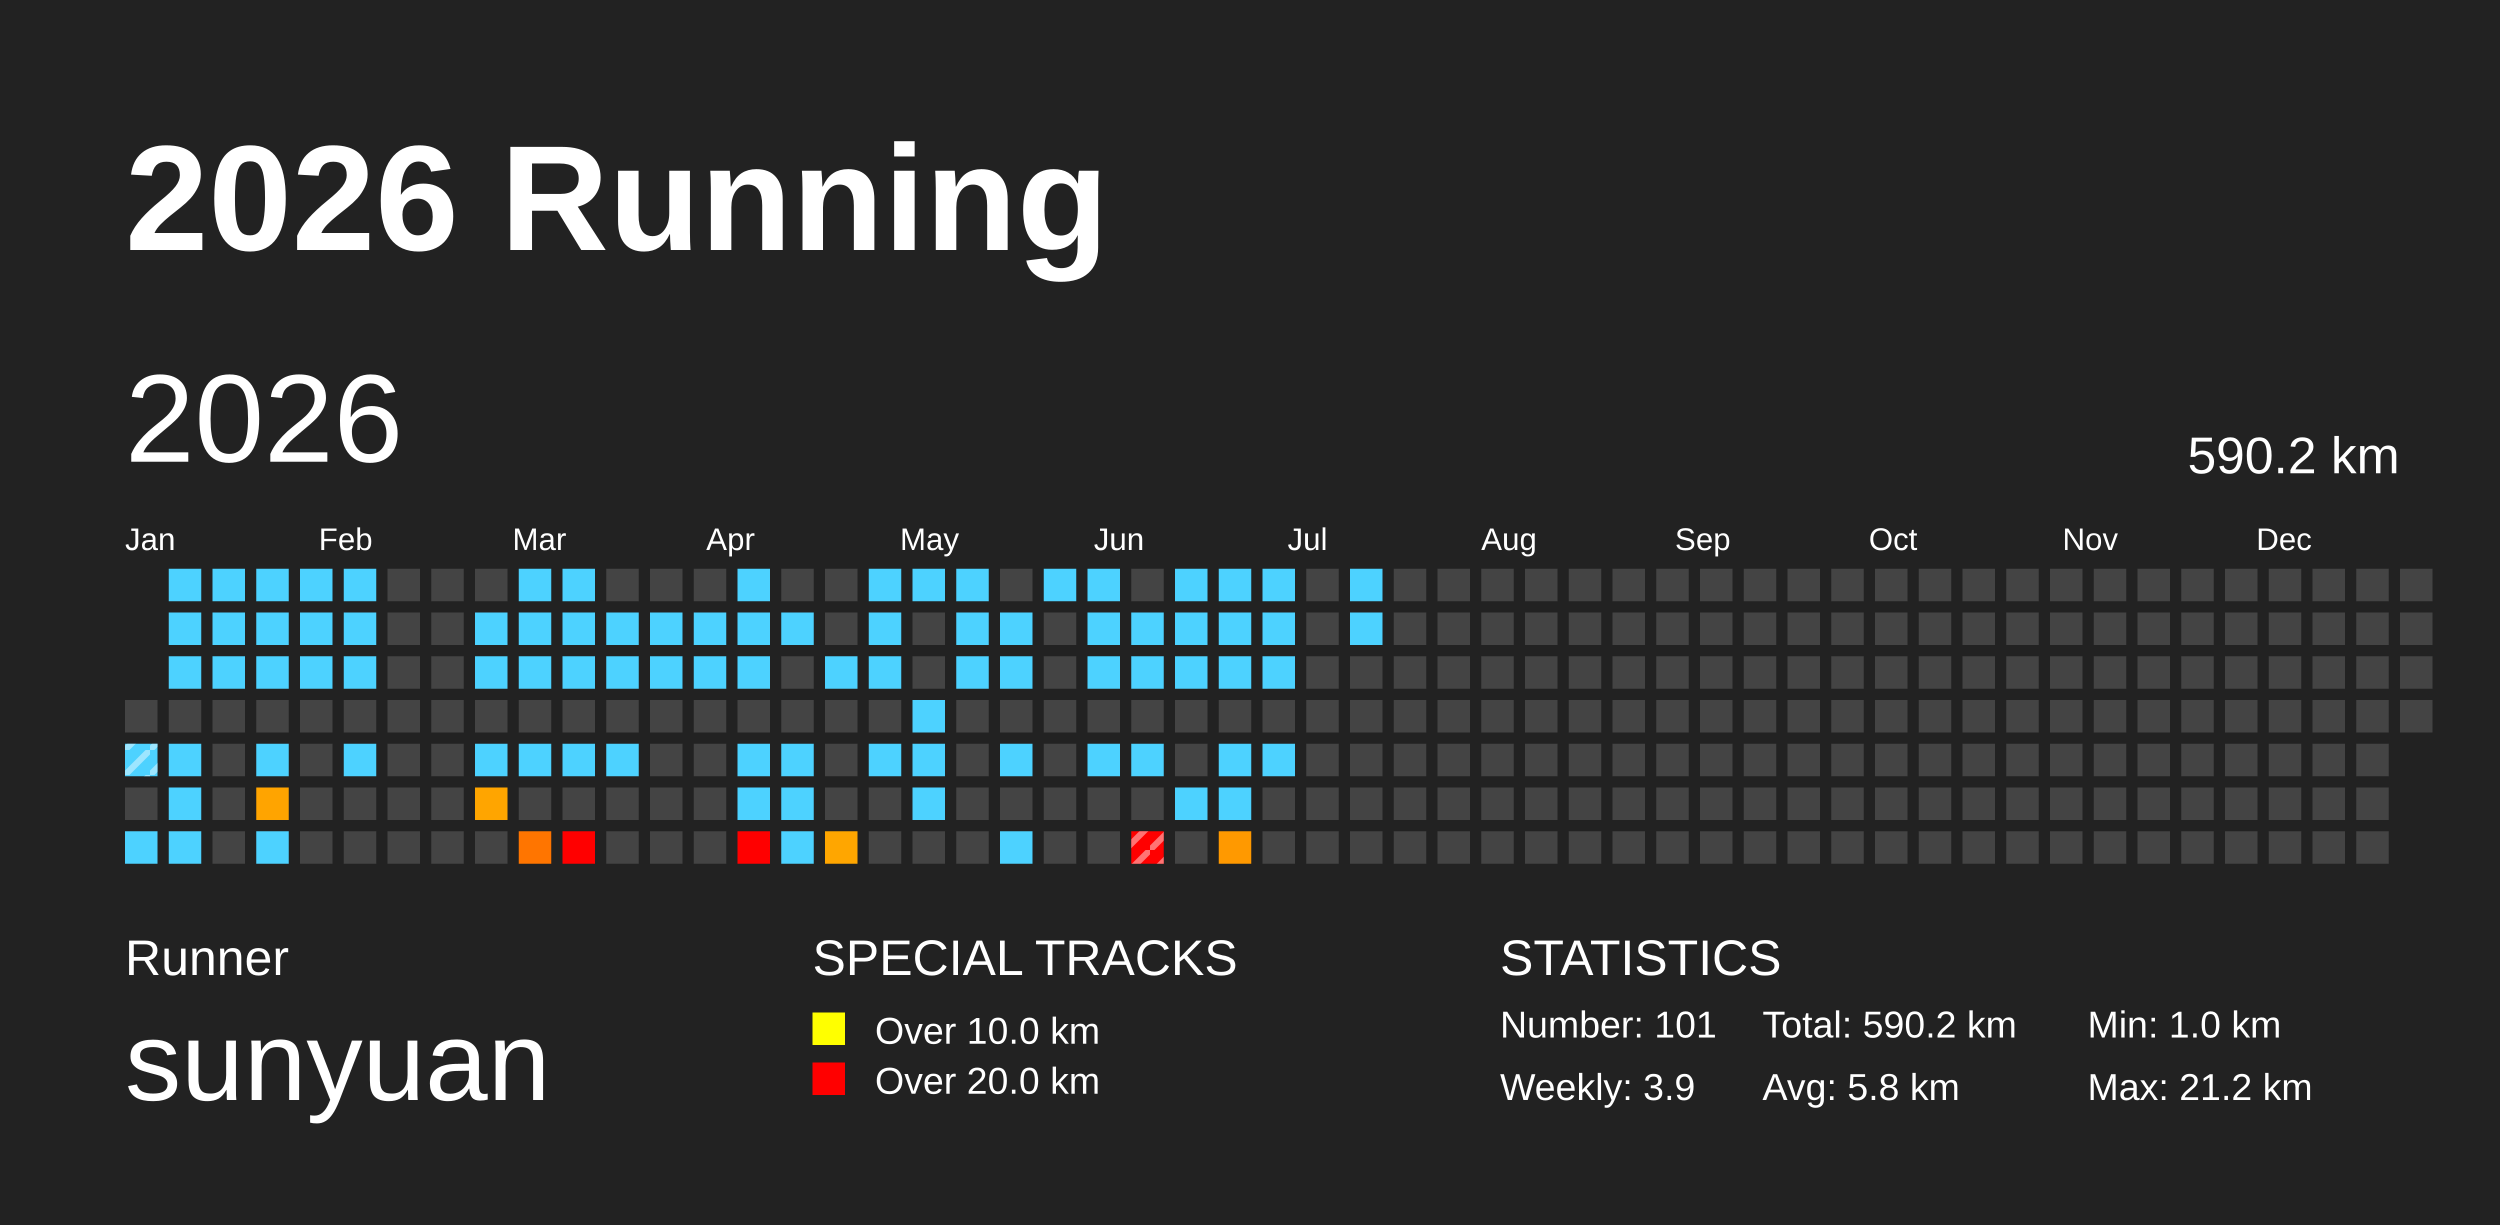
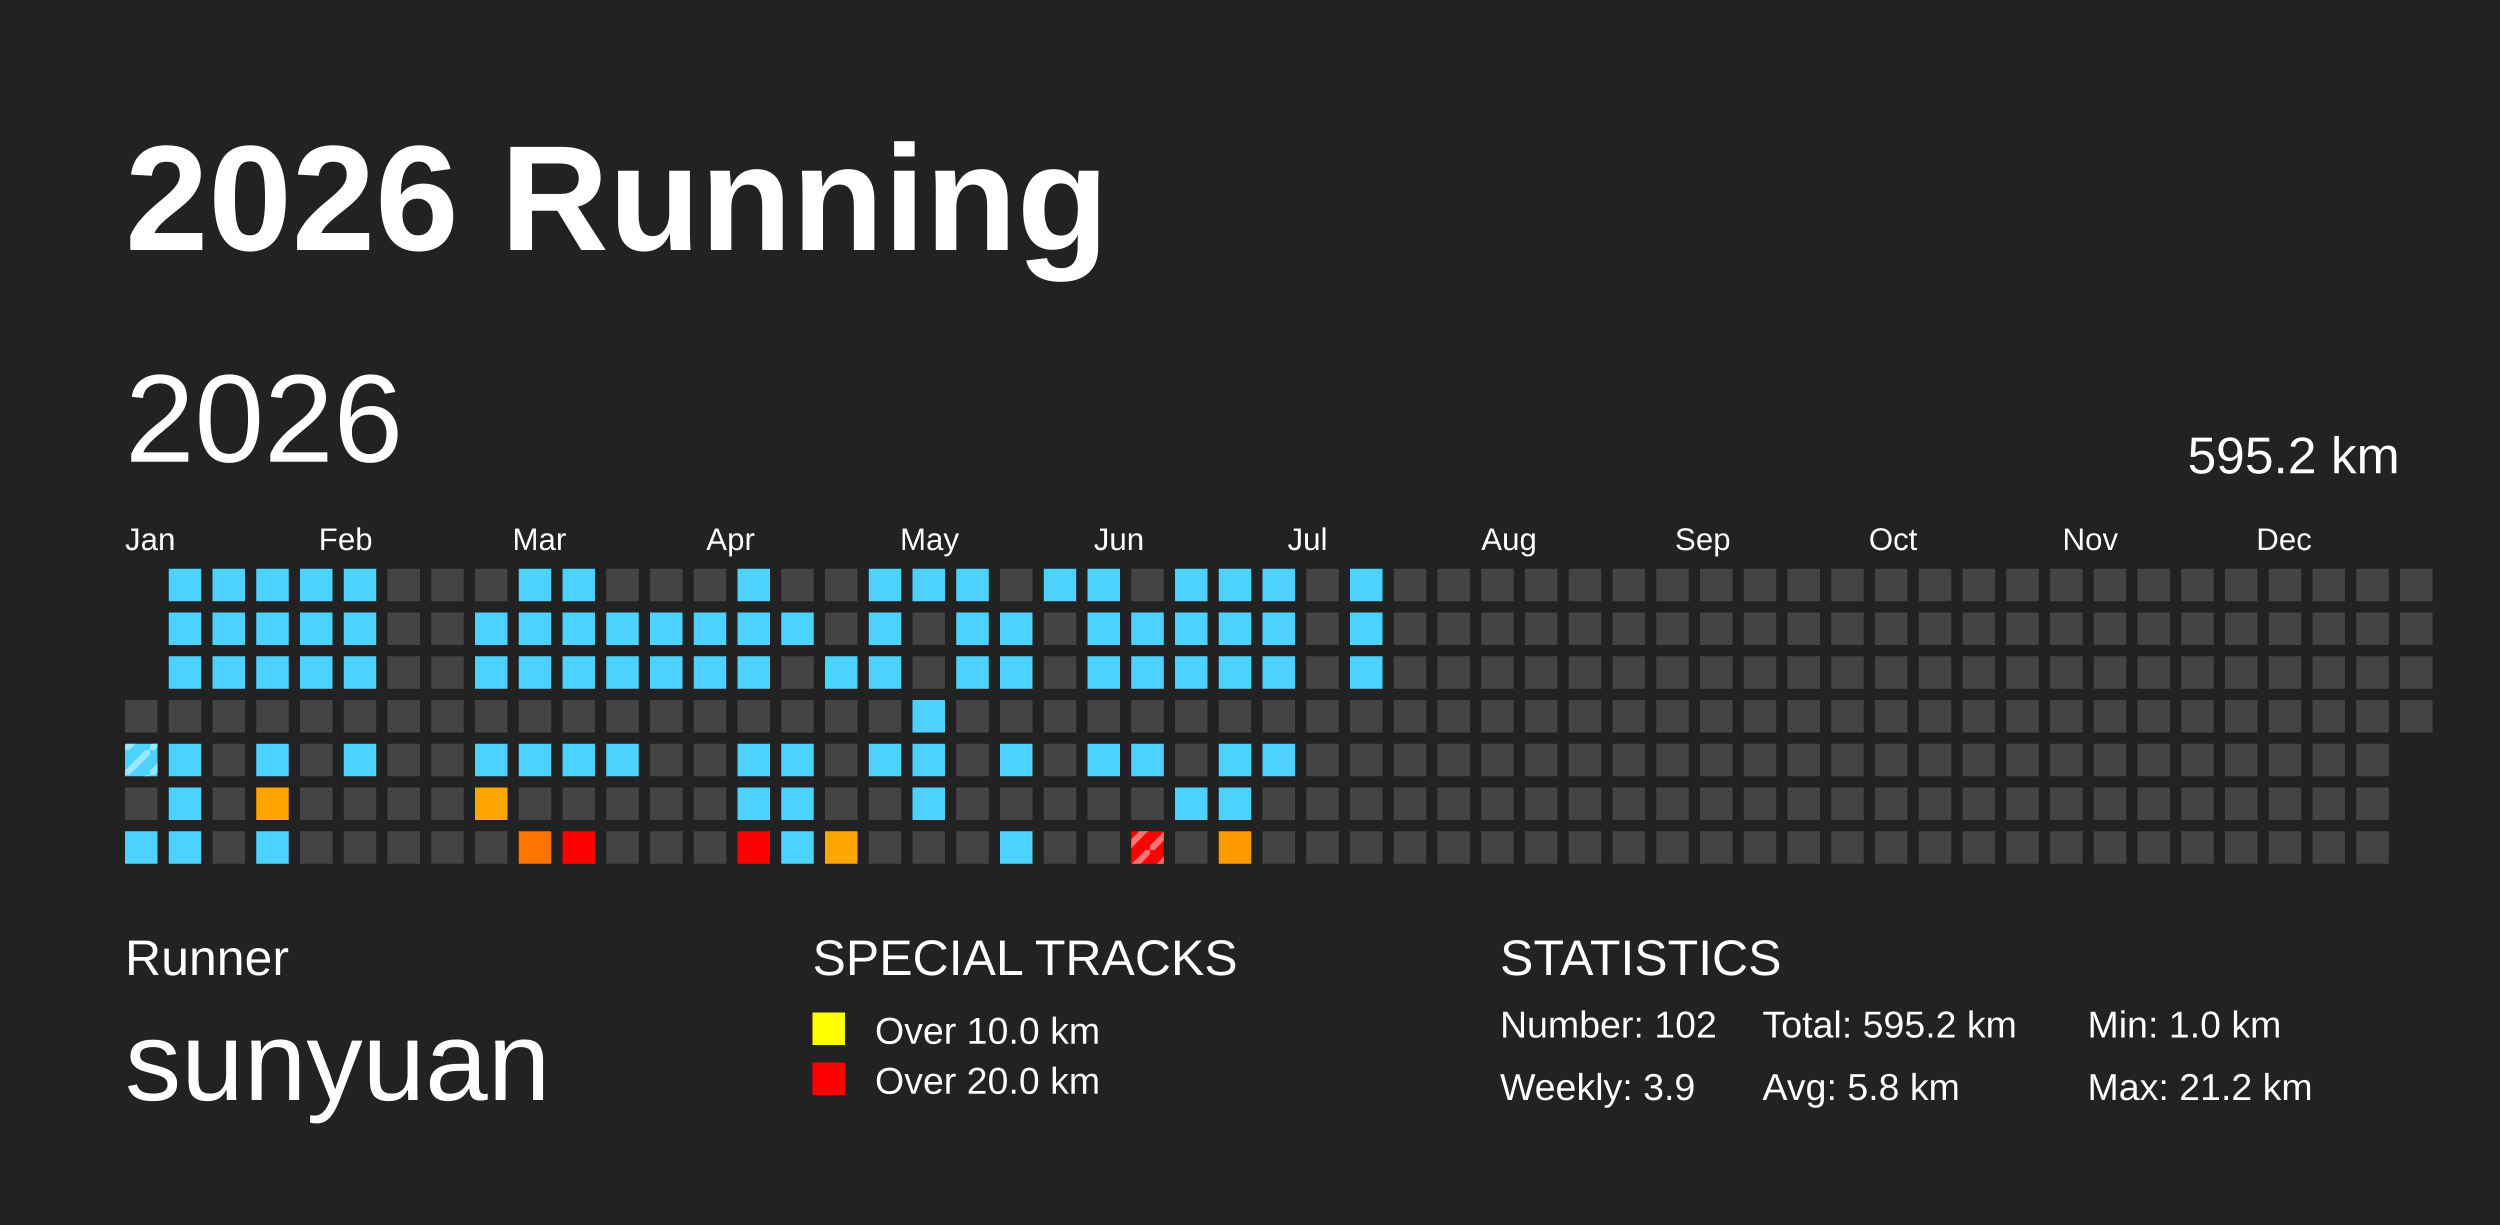
<svg xmlns="http://www.w3.org/2000/svg" baseProfile="full" height="98mm" version="1.1" viewBox="0,0,200,98" width="200mm">
  <defs>
    <pattern height="2" id="indoor-stripe" patternUnits="userSpaceOnUse" width="2">
      <line stroke="white" stroke-opacity="0.45" stroke-width="0.5" x1="0" x2="2" y1="2" y2="0" />
    </pattern>
  </defs>
  <rect fill="#222222" height="98" width="200" x="0" y="0" />
  <text fill="#FFFFFF" style="font-size:12px; font-family:Arial; font-weight:bold;" x="10" y="20">2026 Running</text>
  <text fill="#FFFFFF" style="font-size:4px; font-family:Arial" x="10" y="78">Runner</text>
  <text fill="#FFFFFF" style="font-size:9px; font-family:Arial" x="10" y="88">sunyuan</text>
  <text fill="#FFFFFF" style="font-size:4px; font-family:Arial" x="65" y="78">SPECIAL TRACKS</text>
  <rect fill="yellow" height="2.6" width="2.6" x="65" y="81" />
  <text fill="#FFFFFF" style="font-size:3px; font-family:Arial" x="70" y="83.5">Over 10.0 km</text>
  <rect fill="red" height="2.6" width="2.6" x="65" y="85" />
  <text fill="#FFFFFF" style="font-size:3px; font-family:Arial" x="70" y="87.5">Over 20.0 km</text>
  <text fill="#FFFFFF" style="font-size:4px; font-family:Arial" x="120" y="78">STATISTICS</text>
-   <text fill="#FFFFFF" style="font-size:3px; font-family:Arial" x="120" y="83">Number: 101</text>
+   <text fill="#FFFFFF" style="font-size:3px; font-family:Arial" x="120" y="83">Number: 102</text>
  <text fill="#FFFFFF" style="font-size:3px; font-family:Arial" x="120" y="88">Weekly: 3.9</text>
-   <text fill="#FFFFFF" style="font-size:3px; font-family:Arial" x="141" y="83">Total: 590.2 km</text>
+   <text fill="#FFFFFF" style="font-size:3px; font-family:Arial" x="141" y="83">Total: 595.2 km</text>
  <text fill="#FFFFFF" style="font-size:3px; font-family:Arial" x="141" y="88">Avg: 5.8 km</text>
  <text fill="#FFFFFF" style="font-size:3px; font-family:Arial" x="167" y="83">Min: 1.0 km</text>
  <text fill="#FFFFFF" style="font-size:3px; font-family:Arial" x="167" y="88">Max: 21.2 km</text>
  <text dominant-baseline="hanging" fill="#FFFFFF" style="font-size:10.0px; font-family:Arial;" x="10" y="30">2026</text>
-   <text dominant-baseline="hanging" fill="#FFFFFF" style="font-size:4.125px; font-family:Arial;" x="175" y="35">590.2 km</text>
+   <text dominant-baseline="hanging" fill="#FFFFFF" style="font-size:4.125px; font-family:Arial;" x="175" y="35">595.2 km</text>
  <text fill="#FFFFFF" style="font-size:2.5px; font-family:Arial" x="10.0" y="44">Jan</text>
  <text fill="#FFFFFF" style="font-size:2.5px; font-family:Arial" x="25.5" y="44">Feb</text>
  <text fill="#FFFFFF" style="font-size:2.5px; font-family:Arial" x="41.0" y="44">Mar</text>
  <text fill="#FFFFFF" style="font-size:2.5px; font-family:Arial" x="56.5" y="44">Apr</text>
  <text fill="#FFFFFF" style="font-size:2.5px; font-family:Arial" x="72.0" y="44">May</text>
  <text fill="#FFFFFF" style="font-size:2.5px; font-family:Arial" x="87.5" y="44">Jun</text>
  <text fill="#FFFFFF" style="font-size:2.5px; font-family:Arial" x="103.0" y="44">Jul</text>
  <text fill="#FFFFFF" style="font-size:2.5px; font-family:Arial" x="118.5" y="44">Aug</text>
  <text fill="#FFFFFF" style="font-size:2.5px; font-family:Arial" x="134.0" y="44">Sep</text>
  <text fill="#FFFFFF" style="font-size:2.5px; font-family:Arial" x="149.5" y="44">Oct</text>
  <text fill="#FFFFFF" style="font-size:2.5px; font-family:Arial" x="165.0" y="44">Nov</text>
  <text fill="#FFFFFF" style="font-size:2.5px; font-family:Arial" x="180.5" y="44">Dec</text>
  <rect fill="#444444" height="2.6" width="2.6" x="10.0" y="56.0" />
  <rect fill="#4dd2ff" height="2.6" width="2.6" x="10.0" y="59.5" />
  <rect fill="url(#indoor-stripe)" height="2.6" style="pointer-events: none;" width="2.6" x="10.0" y="59.5" />
  <rect fill="#444444" height="2.6" width="2.6" x="10.0" y="63.0" />
  <rect fill="#4dd2ff" height="2.6" width="2.6" x="10.0" y="66.5" />
  <rect fill="#4dd2ff" height="2.6" width="2.6" x="13.5" y="45.5" />
  <rect fill="#4dd2ff" height="2.6" width="2.6" x="13.5" y="49.0" />
  <rect fill="#4dd2ff" height="2.6" width="2.6" x="13.5" y="52.5" />
  <rect fill="#444444" height="2.6" width="2.6" x="13.5" y="56.0" />
  <rect fill="#4dd2ff" height="2.6" width="2.6" x="13.5" y="59.5" />
  <rect fill="#4dd2ff" height="2.6" width="2.6" x="13.5" y="63.0" />
  <rect fill="#4dd2ff" height="2.6" width="2.6" x="13.5" y="66.5" />
  <rect fill="#4dd2ff" height="2.6" width="2.6" x="17.0" y="45.5" />
  <rect fill="#4dd2ff" height="2.6" width="2.6" x="17.0" y="49.0" />
  <rect fill="#4dd2ff" height="2.6" width="2.6" x="17.0" y="52.5" />
  <rect fill="#444444" height="2.6" width="2.6" x="17.0" y="56.0" />
  <rect fill="#444444" height="2.6" width="2.6" x="17.0" y="59.5" />
  <rect fill="#444444" height="2.6" width="2.6" x="17.0" y="63.0" />
  <rect fill="#444444" height="2.6" width="2.6" x="17.0" y="66.5" />
  <rect fill="#4dd2ff" height="2.6" width="2.6" x="20.5" y="45.5" />
  <rect fill="#4dd2ff" height="2.6" width="2.6" x="20.5" y="49.0" />
  <rect fill="#4dd2ff" height="2.6" width="2.6" x="20.5" y="52.5" />
  <rect fill="#444444" height="2.6" width="2.6" x="20.5" y="56.0" />
  <rect fill="#4dd2ff" height="2.6" width="2.6" x="20.5" y="59.5" />
  <rect fill="#ffa400" height="2.6" width="2.6" x="20.5" y="63.0" />
  <rect fill="#4dd2ff" height="2.6" width="2.6" x="20.5" y="66.5" />
  <rect fill="#4dd2ff" height="2.6" width="2.6" x="24.0" y="45.5" />
  <rect fill="#4dd2ff" height="2.6" width="2.6" x="24.0" y="49.0" />
  <rect fill="#4dd2ff" height="2.6" width="2.6" x="24.0" y="52.5" />
  <rect fill="#444444" height="2.6" width="2.6" x="24.0" y="56.0" />
  <rect fill="#444444" height="2.6" width="2.6" x="24.0" y="59.5" />
  <rect fill="#444444" height="2.6" width="2.6" x="24.0" y="63.0" />
  <rect fill="#444444" height="2.6" width="2.6" x="24.0" y="66.5" />
  <rect fill="#4dd2ff" height="2.6" width="2.6" x="27.5" y="45.5" />
  <rect fill="#4dd2ff" height="2.6" width="2.6" x="27.5" y="49.0" />
  <rect fill="#4dd2ff" height="2.6" width="2.6" x="27.5" y="52.5" />
  <rect fill="#444444" height="2.6" width="2.6" x="27.5" y="56.0" />
  <rect fill="#4dd2ff" height="2.6" width="2.6" x="27.5" y="59.5" />
  <rect fill="#444444" height="2.6" width="2.6" x="27.5" y="63.0" />
  <rect fill="#444444" height="2.6" width="2.6" x="27.5" y="66.5" />
  <rect fill="#444444" height="2.6" width="2.6" x="31.0" y="45.5" />
  <rect fill="#444444" height="2.6" width="2.6" x="31.0" y="49.0" />
  <rect fill="#444444" height="2.6" width="2.6" x="31.0" y="52.5" />
  <rect fill="#444444" height="2.6" width="2.6" x="31.0" y="56.0" />
  <rect fill="#444444" height="2.6" width="2.6" x="31.0" y="59.5" />
  <rect fill="#444444" height="2.6" width="2.6" x="31.0" y="63.0" />
  <rect fill="#444444" height="2.6" width="2.6" x="31.0" y="66.5" />
  <rect fill="#444444" height="2.6" width="2.6" x="34.5" y="45.5" />
  <rect fill="#444444" height="2.6" width="2.6" x="34.5" y="49.0" />
  <rect fill="#444444" height="2.6" width="2.6" x="34.5" y="52.5" />
  <rect fill="#444444" height="2.6" width="2.6" x="34.5" y="56.0" />
  <rect fill="#444444" height="2.6" width="2.6" x="34.5" y="59.5" />
  <rect fill="#444444" height="2.6" width="2.6" x="34.5" y="63.0" />
  <rect fill="#444444" height="2.6" width="2.6" x="34.5" y="66.5" />
  <rect fill="#444444" height="2.6" width="2.6" x="38.0" y="45.5" />
  <rect fill="#4dd2ff" height="2.6" width="2.6" x="38.0" y="49.0" />
  <rect fill="#4dd2ff" height="2.6" width="2.6" x="38.0" y="52.5" />
  <rect fill="#444444" height="2.6" width="2.6" x="38.0" y="56.0" />
  <rect fill="#4dd2ff" height="2.6" width="2.6" x="38.0" y="59.5" />
  <rect fill="#ffa500" height="2.6" width="2.6" x="38.0" y="63.0" />
  <rect fill="#444444" height="2.6" width="2.6" x="38.0" y="66.5" />
  <rect fill="#4dd2ff" height="2.6" width="2.6" x="41.5" y="45.5" />
  <rect fill="#4dd2ff" height="2.6" width="2.6" x="41.5" y="49.0" />
  <rect fill="#4dd2ff" height="2.6" width="2.6" x="41.5" y="52.5" />
  <rect fill="#444444" height="2.6" width="2.6" x="41.5" y="56.0" />
  <rect fill="#4dd2ff" height="2.6" width="2.6" x="41.5" y="59.5" />
  <rect fill="#444444" height="2.6" width="2.6" x="41.5" y="63.0" />
  <rect fill="#ff7500" height="2.6" width="2.6" x="41.5" y="66.5" />
  <rect fill="#4dd2ff" height="2.6" width="2.6" x="45.0" y="45.5" />
  <rect fill="#4dd2ff" height="2.6" width="2.6" x="45.0" y="49.0" />
  <rect fill="#4dd2ff" height="2.6" width="2.6" x="45.0" y="52.5" />
  <rect fill="#444444" height="2.6" width="2.6" x="45.0" y="56.0" />
  <rect fill="#4dd2ff" height="2.6" width="2.6" x="45.0" y="59.5" />
  <rect fill="#444444" height="2.6" width="2.6" x="45.0" y="63.0" />
  <rect fill="red" height="2.6" width="2.6" x="45.0" y="66.5" />
  <rect fill="#444444" height="2.6" width="2.6" x="48.5" y="45.5" />
  <rect fill="#4dd2ff" height="2.6" width="2.6" x="48.5" y="49.0" />
  <rect fill="#4dd2ff" height="2.6" width="2.6" x="48.5" y="52.5" />
  <rect fill="#444444" height="2.6" width="2.6" x="48.5" y="56.0" />
  <rect fill="#4dd2ff" height="2.6" width="2.6" x="48.5" y="59.5" />
  <rect fill="#444444" height="2.6" width="2.6" x="48.5" y="63.0" />
  <rect fill="#444444" height="2.6" width="2.6" x="48.5" y="66.5" />
  <rect fill="#444444" height="2.6" width="2.6" x="52.0" y="45.5" />
  <rect fill="#4dd2ff" height="2.6" width="2.6" x="52.0" y="49.0" />
  <rect fill="#4dd2ff" height="2.6" width="2.6" x="52.0" y="52.5" />
  <rect fill="#444444" height="2.6" width="2.6" x="52.0" y="56.0" />
  <rect fill="#444444" height="2.6" width="2.6" x="52.0" y="59.5" />
  <rect fill="#444444" height="2.6" width="2.6" x="52.0" y="63.0" />
  <rect fill="#444444" height="2.6" width="2.6" x="52.0" y="66.5" />
  <rect fill="#444444" height="2.6" width="2.6" x="55.5" y="45.5" />
  <rect fill="#4dd2ff" height="2.6" width="2.6" x="55.5" y="49.0" />
  <rect fill="#4dd2ff" height="2.6" width="2.6" x="55.5" y="52.5" />
  <rect fill="#444444" height="2.6" width="2.6" x="55.5" y="56.0" />
  <rect fill="#444444" height="2.6" width="2.6" x="55.5" y="59.5" />
  <rect fill="#444444" height="2.6" width="2.6" x="55.5" y="63.0" />
  <rect fill="#444444" height="2.6" width="2.6" x="55.5" y="66.5" />
  <rect fill="#4dd2ff" height="2.6" width="2.6" x="59.0" y="45.5" />
  <rect fill="#4dd2ff" height="2.6" width="2.6" x="59.0" y="49.0" />
  <rect fill="#4dd2ff" height="2.6" width="2.6" x="59.0" y="52.5" />
  <rect fill="#444444" height="2.6" width="2.6" x="59.0" y="56.0" />
  <rect fill="#4dd2ff" height="2.6" width="2.6" x="59.0" y="59.5" />
  <rect fill="#4dd2ff" height="2.6" width="2.6" x="59.0" y="63.0" />
  <rect fill="red" height="2.6" width="2.6" x="59.0" y="66.5" />
  <rect fill="#444444" height="2.6" width="2.6" x="62.5" y="45.5" />
  <rect fill="#4dd2ff" height="2.6" width="2.6" x="62.5" y="49.0" />
  <rect fill="#444444" height="2.6" width="2.6" x="62.5" y="52.5" />
  <rect fill="#444444" height="2.6" width="2.6" x="62.5" y="56.0" />
  <rect fill="#4dd2ff" height="2.6" width="2.6" x="62.5" y="59.5" />
  <rect fill="#4dd2ff" height="2.6" width="2.6" x="62.5" y="63.0" />
  <rect fill="#4dd2ff" height="2.6" width="2.6" x="62.5" y="66.5" />
  <rect fill="#444444" height="2.6" width="2.6" x="66.0" y="45.5" />
  <rect fill="#444444" height="2.6" width="2.6" x="66.0" y="49.0" />
  <rect fill="#4dd2ff" height="2.6" width="2.6" x="66.0" y="52.5" />
  <rect fill="#444444" height="2.6" width="2.6" x="66.0" y="56.0" />
  <rect fill="#444444" height="2.6" width="2.6" x="66.0" y="59.5" />
  <rect fill="#444444" height="2.6" width="2.6" x="66.0" y="63.0" />
  <rect fill="#ffa600" height="2.6" width="2.6" x="66.0" y="66.5" />
  <rect fill="#4dd2ff" height="2.6" width="2.6" x="69.5" y="45.5" />
  <rect fill="#4dd2ff" height="2.6" width="2.6" x="69.5" y="49.0" />
  <rect fill="#4dd2ff" height="2.6" width="2.6" x="69.5" y="52.5" />
  <rect fill="#444444" height="2.6" width="2.6" x="69.5" y="56.0" />
  <rect fill="#4dd2ff" height="2.6" width="2.6" x="69.5" y="59.5" />
  <rect fill="#444444" height="2.6" width="2.6" x="69.5" y="63.0" />
  <rect fill="#444444" height="2.6" width="2.6" x="69.5" y="66.5" />
  <rect fill="#4dd2ff" height="2.6" width="2.6" x="73.0" y="45.5" />
  <rect fill="#444444" height="2.6" width="2.6" x="73.0" y="49.0" />
  <rect fill="#444444" height="2.6" width="2.6" x="73.0" y="52.5" />
  <rect fill="#4dd2ff" height="2.6" width="2.6" x="73.0" y="56.0" />
  <rect fill="#4dd2ff" height="2.6" width="2.6" x="73.0" y="59.5" />
  <rect fill="#4dd2ff" height="2.6" width="2.6" x="73.0" y="63.0" />
  <rect fill="#444444" height="2.6" width="2.6" x="73.0" y="66.5" />
  <rect fill="#4dd2ff" height="2.6" width="2.6" x="76.5" y="45.5" />
  <rect fill="#4dd2ff" height="2.6" width="2.6" x="76.5" y="49.0" />
  <rect fill="#4dd2ff" height="2.6" width="2.6" x="76.5" y="52.5" />
  <rect fill="#444444" height="2.6" width="2.6" x="76.5" y="56.0" />
  <rect fill="#444444" height="2.6" width="2.6" x="76.5" y="59.5" />
  <rect fill="#444444" height="2.6" width="2.6" x="76.5" y="63.0" />
  <rect fill="#444444" height="2.6" width="2.6" x="76.5" y="66.5" />
  <rect fill="#444444" height="2.6" width="2.6" x="80.0" y="45.5" />
  <rect fill="#4dd2ff" height="2.6" width="2.6" x="80.0" y="49.0" />
  <rect fill="#4dd2ff" height="2.6" width="2.6" x="80.0" y="52.5" />
  <rect fill="#444444" height="2.6" width="2.6" x="80.0" y="56.0" />
  <rect fill="#4dd2ff" height="2.6" width="2.6" x="80.0" y="59.5" />
  <rect fill="#444444" height="2.6" width="2.6" x="80.0" y="63.0" />
  <rect fill="#4dd2ff" height="2.6" width="2.6" x="80.0" y="66.5" />
  <rect fill="#4dd2ff" height="2.6" width="2.6" x="83.5" y="45.5" />
  <rect fill="#444444" height="2.6" width="2.6" x="83.5" y="49.0" />
  <rect fill="#444444" height="2.6" width="2.6" x="83.5" y="52.5" />
  <rect fill="#444444" height="2.6" width="2.6" x="83.5" y="56.0" />
  <rect fill="#444444" height="2.6" width="2.6" x="83.5" y="59.5" />
  <rect fill="#444444" height="2.6" width="2.6" x="83.5" y="63.0" />
  <rect fill="#444444" height="2.6" width="2.6" x="83.5" y="66.5" />
  <rect fill="#4dd2ff" height="2.6" width="2.6" x="87.0" y="45.5" />
  <rect fill="#4dd2ff" height="2.6" width="2.6" x="87.0" y="49.0" />
  <rect fill="#4dd2ff" height="2.6" width="2.6" x="87.0" y="52.5" />
  <rect fill="#444444" height="2.6" width="2.6" x="87.0" y="56.0" />
  <rect fill="#4dd2ff" height="2.6" width="2.6" x="87.0" y="59.5" />
  <rect fill="#444444" height="2.6" width="2.6" x="87.0" y="63.0" />
  <rect fill="#444444" height="2.6" width="2.6" x="87.0" y="66.5" />
  <rect fill="#444444" height="2.6" width="2.6" x="90.5" y="45.5" />
  <rect fill="#4dd2ff" height="2.6" width="2.6" x="90.5" y="49.0" />
  <rect fill="#4dd2ff" height="2.6" width="2.6" x="90.5" y="52.5" />
  <rect fill="#444444" height="2.6" width="2.6" x="90.5" y="56.0" />
  <rect fill="#4dd2ff" height="2.6" width="2.6" x="90.5" y="59.5" />
  <rect fill="#444444" height="2.6" width="2.6" x="90.5" y="63.0" />
  <rect fill="red" height="2.6" width="2.6" x="90.5" y="66.5" />
  <rect fill="url(#indoor-stripe)" height="2.6" style="pointer-events: none;" width="2.6" x="90.5" y="66.5" />
  <rect fill="#4dd2ff" height="2.6" width="2.6" x="94.0" y="45.5" />
  <rect fill="#4dd2ff" height="2.6" width="2.6" x="94.0" y="49.0" />
  <rect fill="#4dd2ff" height="2.6" width="2.6" x="94.0" y="52.5" />
  <rect fill="#444444" height="2.6" width="2.6" x="94.0" y="56.0" />
  <rect fill="#444444" height="2.6" width="2.6" x="94.0" y="59.5" />
  <rect fill="#4dd2ff" height="2.6" width="2.6" x="94.0" y="63.0" />
  <rect fill="#444444" height="2.6" width="2.6" x="94.0" y="66.5" />
  <rect fill="#4dd2ff" height="2.6" width="2.6" x="97.5" y="45.5" />
  <rect fill="#4dd2ff" height="2.6" width="2.6" x="97.5" y="49.0" />
  <rect fill="#4dd2ff" height="2.6" width="2.6" x="97.5" y="52.5" />
  <rect fill="#444444" height="2.6" width="2.6" x="97.5" y="56.0" />
  <rect fill="#4dd2ff" height="2.6" width="2.6" x="97.5" y="59.5" />
  <rect fill="#4dd2ff" height="2.6" width="2.6" x="97.5" y="63.0" />
  <rect fill="#ff9900" height="2.6" width="2.6" x="97.5" y="66.5" />
  <rect fill="#4dd2ff" height="2.6" width="2.6" x="101.0" y="45.5" />
  <rect fill="#4dd2ff" height="2.6" width="2.6" x="101.0" y="49.0" />
  <rect fill="#4dd2ff" height="2.6" width="2.6" x="101.0" y="52.5" />
  <rect fill="#444444" height="2.6" width="2.6" x="101.0" y="56.0" />
  <rect fill="#4dd2ff" height="2.6" width="2.6" x="101.0" y="59.5" />
  <rect fill="#444444" height="2.6" width="2.6" x="101.0" y="63.0" />
  <rect fill="#444444" height="2.6" width="2.6" x="101.0" y="66.5" />
  <rect fill="#444444" height="2.6" width="2.6" x="104.5" y="45.5" />
  <rect fill="#444444" height="2.6" width="2.6" x="104.5" y="49.0" />
  <rect fill="#444444" height="2.6" width="2.6" x="104.5" y="52.5" />
  <rect fill="#444444" height="2.6" width="2.6" x="104.5" y="56.0" />
  <rect fill="#444444" height="2.6" width="2.6" x="104.5" y="59.5" />
  <rect fill="#444444" height="2.6" width="2.6" x="104.5" y="63.0" />
  <rect fill="#444444" height="2.6" width="2.6" x="104.5" y="66.5" />
  <rect fill="#4dd2ff" height="2.6" width="2.6" x="108.0" y="45.5" />
  <rect fill="#4dd2ff" height="2.6" width="2.6" x="108.0" y="49.0" />
-   <rect fill="#444444" height="2.6" width="2.6" x="108.0" y="52.5" />
+   <rect fill="#4dd2ff" height="2.6" width="2.6" x="108.0" y="52.5" />
  <rect fill="#444444" height="2.6" width="2.6" x="108.0" y="56.0" />
  <rect fill="#444444" height="2.6" width="2.6" x="108.0" y="59.5" />
  <rect fill="#444444" height="2.6" width="2.6" x="108.0" y="63.0" />
  <rect fill="#444444" height="2.6" width="2.6" x="108.0" y="66.5" />
  <rect fill="#444444" height="2.6" width="2.6" x="111.5" y="45.5" />
  <rect fill="#444444" height="2.6" width="2.6" x="111.5" y="49.0" />
  <rect fill="#444444" height="2.6" width="2.6" x="111.5" y="52.5" />
  <rect fill="#444444" height="2.6" width="2.6" x="111.5" y="56.0" />
  <rect fill="#444444" height="2.6" width="2.6" x="111.5" y="59.5" />
  <rect fill="#444444" height="2.6" width="2.6" x="111.5" y="63.0" />
  <rect fill="#444444" height="2.6" width="2.6" x="111.5" y="66.5" />
  <rect fill="#444444" height="2.6" width="2.6" x="115.0" y="45.5" />
  <rect fill="#444444" height="2.6" width="2.6" x="115.0" y="49.0" />
  <rect fill="#444444" height="2.6" width="2.6" x="115.0" y="52.5" />
  <rect fill="#444444" height="2.6" width="2.6" x="115.0" y="56.0" />
  <rect fill="#444444" height="2.6" width="2.6" x="115.0" y="59.5" />
  <rect fill="#444444" height="2.6" width="2.6" x="115.0" y="63.0" />
  <rect fill="#444444" height="2.6" width="2.6" x="115.0" y="66.5" />
  <rect fill="#444444" height="2.6" width="2.6" x="118.5" y="45.5" />
  <rect fill="#444444" height="2.6" width="2.6" x="118.5" y="49.0" />
  <rect fill="#444444" height="2.6" width="2.6" x="118.5" y="52.5" />
  <rect fill="#444444" height="2.6" width="2.6" x="118.5" y="56.0" />
  <rect fill="#444444" height="2.6" width="2.6" x="118.5" y="59.5" />
  <rect fill="#444444" height="2.6" width="2.6" x="118.5" y="63.0" />
  <rect fill="#444444" height="2.6" width="2.6" x="118.5" y="66.5" />
  <rect fill="#444444" height="2.6" width="2.6" x="122.0" y="45.5" />
  <rect fill="#444444" height="2.6" width="2.6" x="122.0" y="49.0" />
  <rect fill="#444444" height="2.6" width="2.6" x="122.0" y="52.5" />
  <rect fill="#444444" height="2.6" width="2.6" x="122.0" y="56.0" />
  <rect fill="#444444" height="2.6" width="2.6" x="122.0" y="59.5" />
  <rect fill="#444444" height="2.6" width="2.6" x="122.0" y="63.0" />
  <rect fill="#444444" height="2.6" width="2.6" x="122.0" y="66.5" />
  <rect fill="#444444" height="2.6" width="2.6" x="125.5" y="45.5" />
  <rect fill="#444444" height="2.6" width="2.6" x="125.5" y="49.0" />
  <rect fill="#444444" height="2.6" width="2.6" x="125.5" y="52.5" />
  <rect fill="#444444" height="2.6" width="2.6" x="125.5" y="56.0" />
  <rect fill="#444444" height="2.6" width="2.6" x="125.5" y="59.5" />
  <rect fill="#444444" height="2.6" width="2.6" x="125.5" y="63.0" />
  <rect fill="#444444" height="2.6" width="2.6" x="125.5" y="66.5" />
  <rect fill="#444444" height="2.6" width="2.6" x="129.0" y="45.5" />
  <rect fill="#444444" height="2.6" width="2.6" x="129.0" y="49.0" />
  <rect fill="#444444" height="2.6" width="2.6" x="129.0" y="52.5" />
  <rect fill="#444444" height="2.6" width="2.6" x="129.0" y="56.0" />
  <rect fill="#444444" height="2.6" width="2.6" x="129.0" y="59.5" />
  <rect fill="#444444" height="2.6" width="2.6" x="129.0" y="63.0" />
  <rect fill="#444444" height="2.6" width="2.6" x="129.0" y="66.5" />
  <rect fill="#444444" height="2.6" width="2.6" x="132.5" y="45.5" />
  <rect fill="#444444" height="2.6" width="2.6" x="132.5" y="49.0" />
  <rect fill="#444444" height="2.6" width="2.6" x="132.5" y="52.5" />
  <rect fill="#444444" height="2.6" width="2.6" x="132.5" y="56.0" />
  <rect fill="#444444" height="2.6" width="2.6" x="132.5" y="59.5" />
  <rect fill="#444444" height="2.6" width="2.6" x="132.5" y="63.0" />
  <rect fill="#444444" height="2.6" width="2.6" x="132.5" y="66.5" />
  <rect fill="#444444" height="2.6" width="2.6" x="136.0" y="45.5" />
  <rect fill="#444444" height="2.6" width="2.6" x="136.0" y="49.0" />
  <rect fill="#444444" height="2.6" width="2.6" x="136.0" y="52.5" />
  <rect fill="#444444" height="2.6" width="2.6" x="136.0" y="56.0" />
  <rect fill="#444444" height="2.6" width="2.6" x="136.0" y="59.5" />
  <rect fill="#444444" height="2.6" width="2.6" x="136.0" y="63.0" />
  <rect fill="#444444" height="2.6" width="2.6" x="136.0" y="66.5" />
  <rect fill="#444444" height="2.6" width="2.6" x="139.5" y="45.5" />
  <rect fill="#444444" height="2.6" width="2.6" x="139.5" y="49.0" />
  <rect fill="#444444" height="2.6" width="2.6" x="139.5" y="52.5" />
  <rect fill="#444444" height="2.6" width="2.6" x="139.5" y="56.0" />
  <rect fill="#444444" height="2.6" width="2.6" x="139.5" y="59.5" />
  <rect fill="#444444" height="2.6" width="2.6" x="139.5" y="63.0" />
  <rect fill="#444444" height="2.6" width="2.6" x="139.5" y="66.5" />
  <rect fill="#444444" height="2.6" width="2.6" x="143.0" y="45.5" />
  <rect fill="#444444" height="2.6" width="2.6" x="143.0" y="49.0" />
  <rect fill="#444444" height="2.6" width="2.6" x="143.0" y="52.5" />
  <rect fill="#444444" height="2.6" width="2.6" x="143.0" y="56.0" />
  <rect fill="#444444" height="2.6" width="2.6" x="143.0" y="59.5" />
  <rect fill="#444444" height="2.6" width="2.6" x="143.0" y="63.0" />
  <rect fill="#444444" height="2.6" width="2.6" x="143.0" y="66.5" />
  <rect fill="#444444" height="2.6" width="2.6" x="146.5" y="45.5" />
  <rect fill="#444444" height="2.6" width="2.6" x="146.5" y="49.0" />
  <rect fill="#444444" height="2.6" width="2.6" x="146.5" y="52.5" />
  <rect fill="#444444" height="2.6" width="2.6" x="146.5" y="56.0" />
  <rect fill="#444444" height="2.6" width="2.6" x="146.5" y="59.5" />
  <rect fill="#444444" height="2.6" width="2.6" x="146.5" y="63.0" />
  <rect fill="#444444" height="2.6" width="2.6" x="146.5" y="66.5" />
  <rect fill="#444444" height="2.6" width="2.6" x="150.0" y="45.5" />
  <rect fill="#444444" height="2.6" width="2.6" x="150.0" y="49.0" />
  <rect fill="#444444" height="2.6" width="2.6" x="150.0" y="52.5" />
  <rect fill="#444444" height="2.6" width="2.6" x="150.0" y="56.0" />
  <rect fill="#444444" height="2.6" width="2.6" x="150.0" y="59.5" />
  <rect fill="#444444" height="2.6" width="2.6" x="150.0" y="63.0" />
  <rect fill="#444444" height="2.6" width="2.6" x="150.0" y="66.5" />
  <rect fill="#444444" height="2.6" width="2.6" x="153.5" y="45.5" />
  <rect fill="#444444" height="2.6" width="2.6" x="153.5" y="49.0" />
  <rect fill="#444444" height="2.6" width="2.6" x="153.5" y="52.5" />
  <rect fill="#444444" height="2.6" width="2.6" x="153.5" y="56.0" />
  <rect fill="#444444" height="2.6" width="2.6" x="153.5" y="59.5" />
  <rect fill="#444444" height="2.6" width="2.6" x="153.5" y="63.0" />
  <rect fill="#444444" height="2.6" width="2.6" x="153.5" y="66.5" />
  <rect fill="#444444" height="2.6" width="2.6" x="157.0" y="45.5" />
  <rect fill="#444444" height="2.6" width="2.6" x="157.0" y="49.0" />
  <rect fill="#444444" height="2.6" width="2.6" x="157.0" y="52.5" />
  <rect fill="#444444" height="2.6" width="2.6" x="157.0" y="56.0" />
  <rect fill="#444444" height="2.6" width="2.6" x="157.0" y="59.5" />
  <rect fill="#444444" height="2.6" width="2.6" x="157.0" y="63.0" />
  <rect fill="#444444" height="2.6" width="2.6" x="157.0" y="66.5" />
  <rect fill="#444444" height="2.6" width="2.6" x="160.5" y="45.5" />
  <rect fill="#444444" height="2.6" width="2.6" x="160.5" y="49.0" />
  <rect fill="#444444" height="2.6" width="2.6" x="160.5" y="52.5" />
  <rect fill="#444444" height="2.6" width="2.6" x="160.5" y="56.0" />
  <rect fill="#444444" height="2.6" width="2.6" x="160.5" y="59.5" />
  <rect fill="#444444" height="2.6" width="2.6" x="160.5" y="63.0" />
  <rect fill="#444444" height="2.6" width="2.6" x="160.5" y="66.5" />
  <rect fill="#444444" height="2.6" width="2.6" x="164.0" y="45.5" />
  <rect fill="#444444" height="2.6" width="2.6" x="164.0" y="49.0" />
  <rect fill="#444444" height="2.6" width="2.6" x="164.0" y="52.5" />
  <rect fill="#444444" height="2.6" width="2.6" x="164.0" y="56.0" />
  <rect fill="#444444" height="2.6" width="2.6" x="164.0" y="59.5" />
  <rect fill="#444444" height="2.6" width="2.6" x="164.0" y="63.0" />
  <rect fill="#444444" height="2.6" width="2.6" x="164.0" y="66.5" />
  <rect fill="#444444" height="2.6" width="2.6" x="167.5" y="45.5" />
  <rect fill="#444444" height="2.6" width="2.6" x="167.5" y="49.0" />
  <rect fill="#444444" height="2.6" width="2.6" x="167.5" y="52.5" />
  <rect fill="#444444" height="2.6" width="2.6" x="167.5" y="56.0" />
  <rect fill="#444444" height="2.6" width="2.6" x="167.5" y="59.5" />
  <rect fill="#444444" height="2.6" width="2.6" x="167.5" y="63.0" />
  <rect fill="#444444" height="2.6" width="2.6" x="167.5" y="66.5" />
  <rect fill="#444444" height="2.6" width="2.6" x="171.0" y="45.5" />
  <rect fill="#444444" height="2.6" width="2.6" x="171.0" y="49.0" />
  <rect fill="#444444" height="2.6" width="2.6" x="171.0" y="52.5" />
  <rect fill="#444444" height="2.6" width="2.6" x="171.0" y="56.0" />
  <rect fill="#444444" height="2.6" width="2.6" x="171.0" y="59.5" />
  <rect fill="#444444" height="2.6" width="2.6" x="171.0" y="63.0" />
  <rect fill="#444444" height="2.6" width="2.6" x="171.0" y="66.5" />
  <rect fill="#444444" height="2.6" width="2.6" x="174.5" y="45.5" />
  <rect fill="#444444" height="2.6" width="2.6" x="174.5" y="49.0" />
  <rect fill="#444444" height="2.6" width="2.6" x="174.5" y="52.5" />
  <rect fill="#444444" height="2.6" width="2.6" x="174.5" y="56.0" />
  <rect fill="#444444" height="2.6" width="2.6" x="174.5" y="59.5" />
  <rect fill="#444444" height="2.6" width="2.6" x="174.5" y="63.0" />
  <rect fill="#444444" height="2.6" width="2.6" x="174.5" y="66.5" />
  <rect fill="#444444" height="2.6" width="2.6" x="178.0" y="45.5" />
  <rect fill="#444444" height="2.6" width="2.6" x="178.0" y="49.0" />
  <rect fill="#444444" height="2.6" width="2.6" x="178.0" y="52.5" />
  <rect fill="#444444" height="2.6" width="2.6" x="178.0" y="56.0" />
  <rect fill="#444444" height="2.6" width="2.6" x="178.0" y="59.5" />
  <rect fill="#444444" height="2.6" width="2.6" x="178.0" y="63.0" />
  <rect fill="#444444" height="2.6" width="2.6" x="178.0" y="66.5" />
  <rect fill="#444444" height="2.6" width="2.6" x="181.5" y="45.5" />
  <rect fill="#444444" height="2.6" width="2.6" x="181.5" y="49.0" />
  <rect fill="#444444" height="2.6" width="2.6" x="181.5" y="52.5" />
  <rect fill="#444444" height="2.6" width="2.6" x="181.5" y="56.0" />
  <rect fill="#444444" height="2.6" width="2.6" x="181.5" y="59.5" />
  <rect fill="#444444" height="2.6" width="2.6" x="181.5" y="63.0" />
  <rect fill="#444444" height="2.6" width="2.6" x="181.5" y="66.5" />
  <rect fill="#444444" height="2.6" width="2.6" x="185.0" y="45.5" />
  <rect fill="#444444" height="2.6" width="2.6" x="185.0" y="49.0" />
  <rect fill="#444444" height="2.6" width="2.6" x="185.0" y="52.5" />
  <rect fill="#444444" height="2.6" width="2.6" x="185.0" y="56.0" />
  <rect fill="#444444" height="2.6" width="2.6" x="185.0" y="59.5" />
  <rect fill="#444444" height="2.6" width="2.6" x="185.0" y="63.0" />
  <rect fill="#444444" height="2.6" width="2.6" x="185.0" y="66.5" />
  <rect fill="#444444" height="2.6" width="2.6" x="188.5" y="45.5" />
  <rect fill="#444444" height="2.6" width="2.6" x="188.5" y="49.0" />
  <rect fill="#444444" height="2.6" width="2.6" x="188.5" y="52.5" />
  <rect fill="#444444" height="2.6" width="2.6" x="188.5" y="56.0" />
  <rect fill="#444444" height="2.6" width="2.6" x="188.5" y="59.5" />
  <rect fill="#444444" height="2.6" width="2.6" x="188.5" y="63.0" />
  <rect fill="#444444" height="2.6" width="2.6" x="188.5" y="66.5" />
  <rect fill="#444444" height="2.6" width="2.6" x="192.0" y="45.5" />
  <rect fill="#444444" height="2.6" width="2.6" x="192.0" y="49.0" />
  <rect fill="#444444" height="2.6" width="2.6" x="192.0" y="52.5" />
  <rect fill="#444444" height="2.6" width="2.6" x="192.0" y="56.0" />
</svg>
